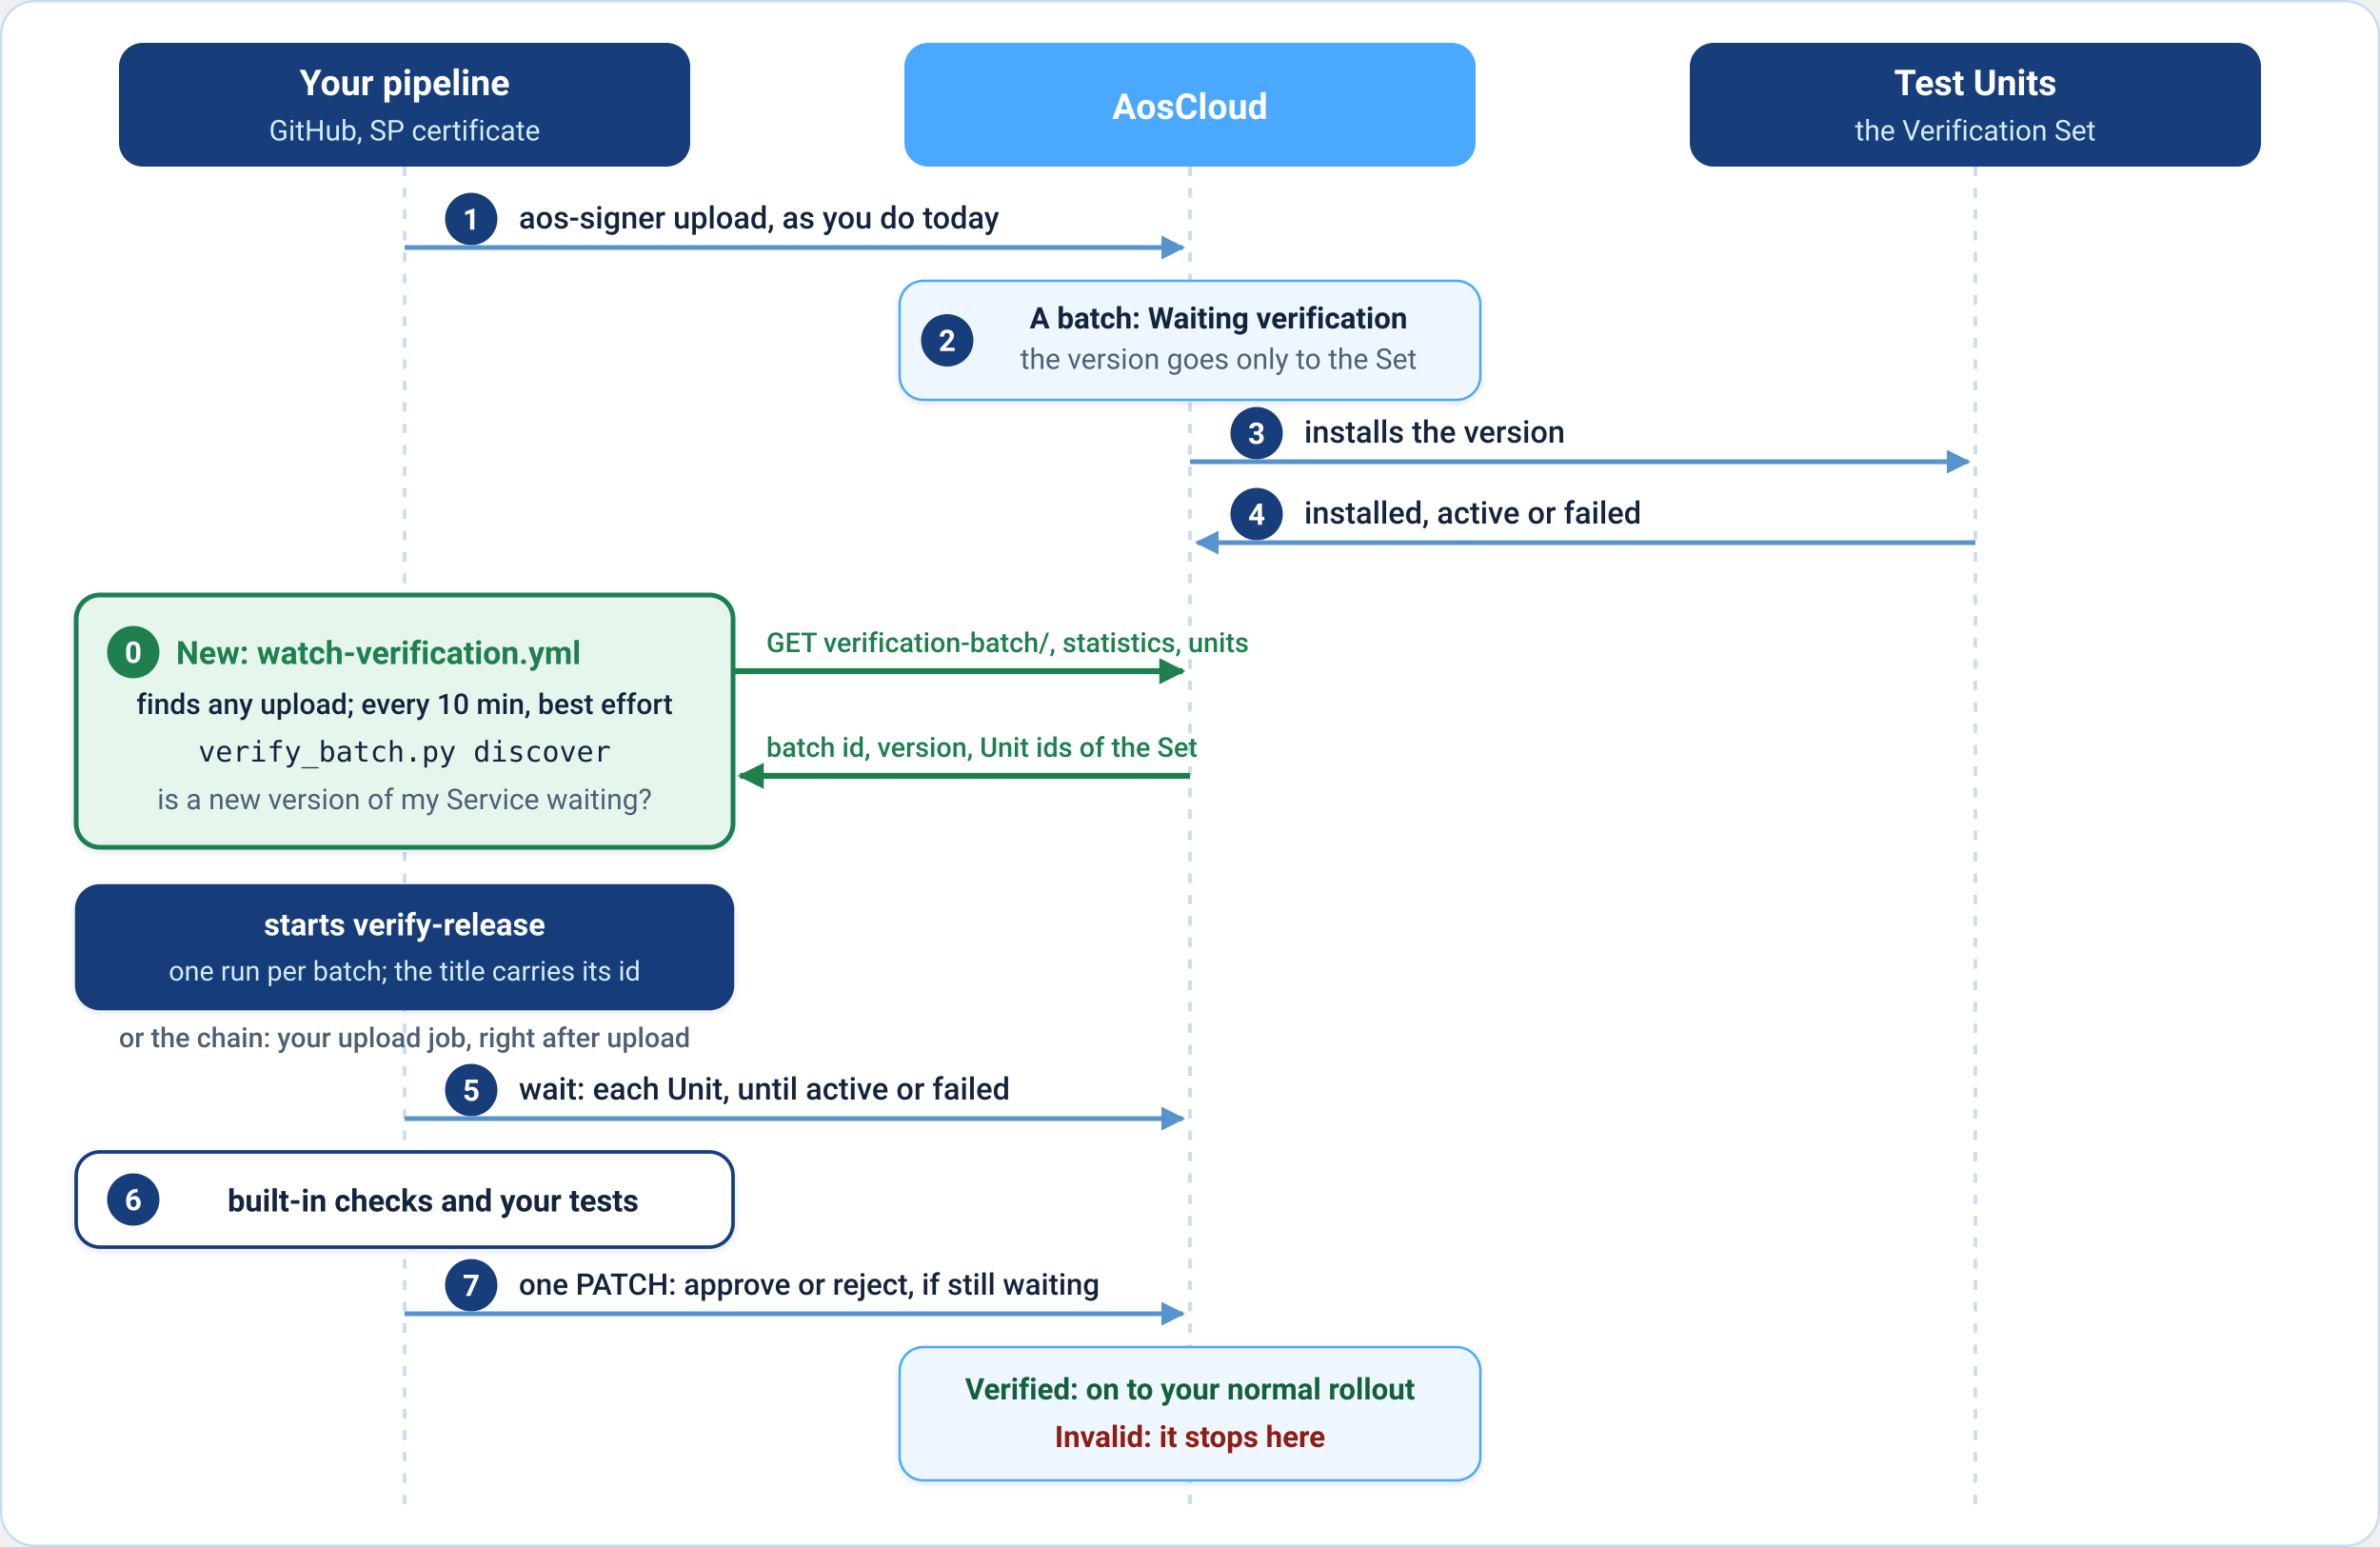
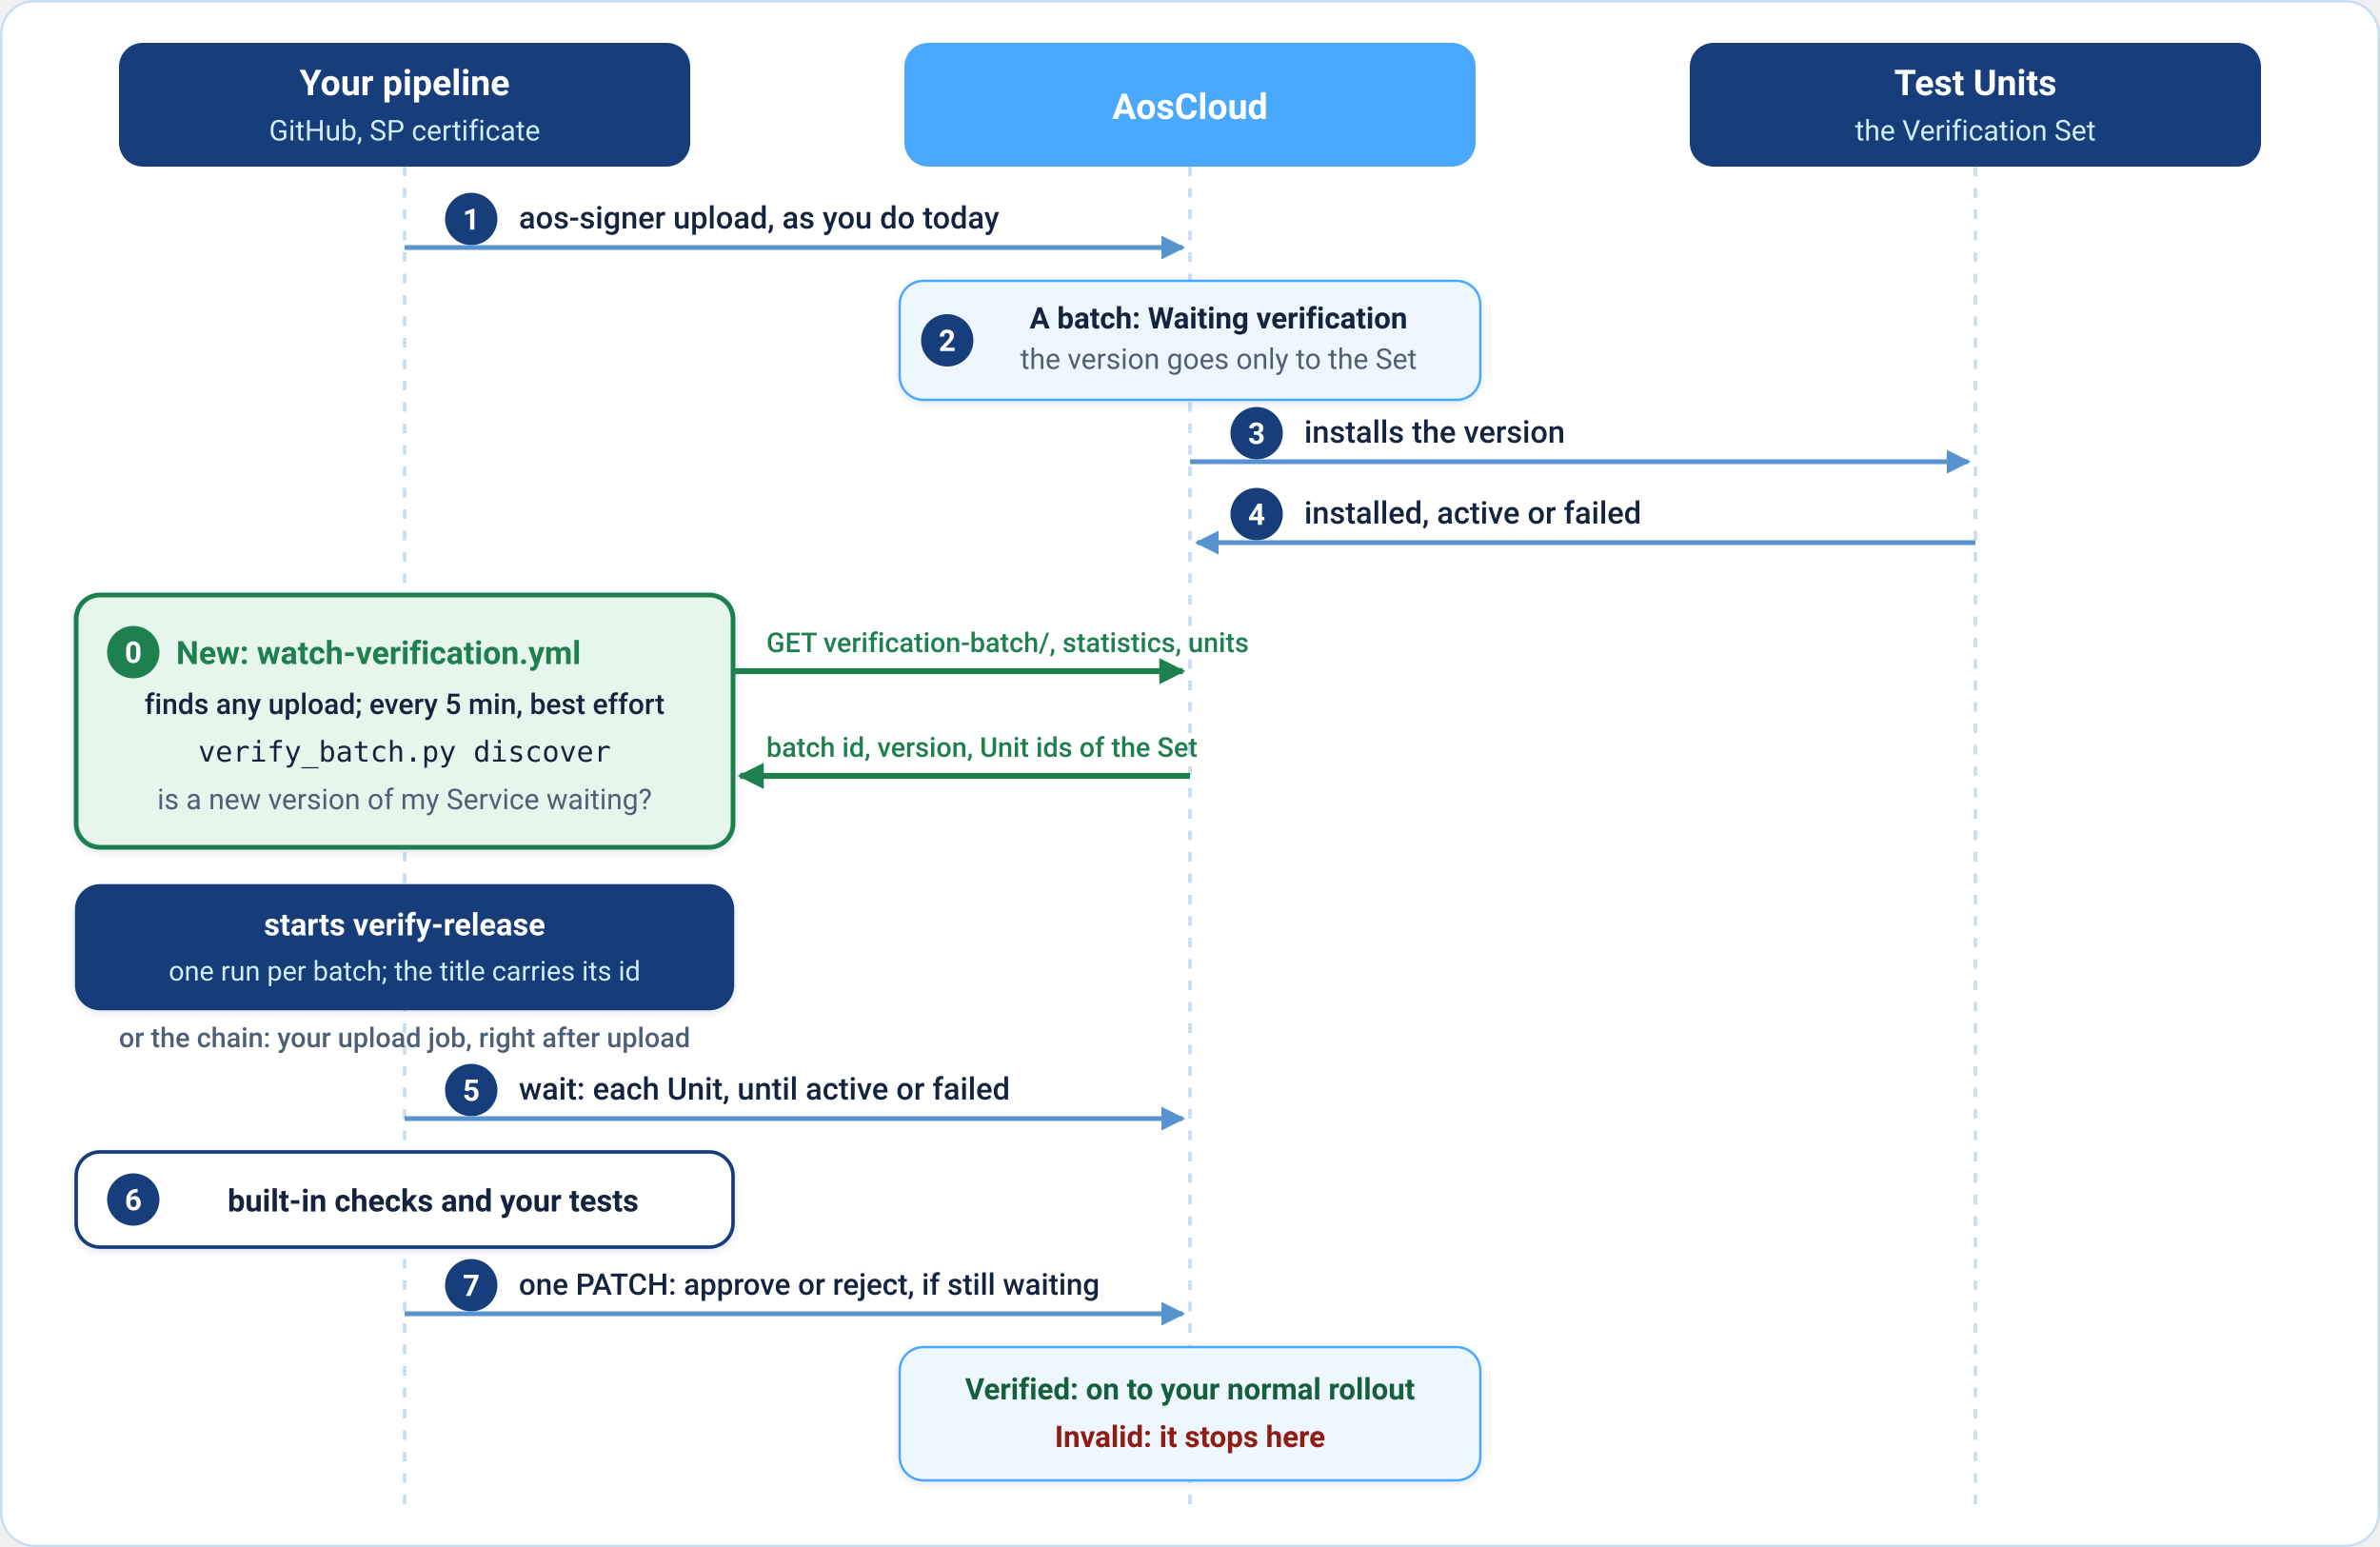
- <svg xmlns="http://www.w3.org/2000/svg" viewBox="0 0 1000 650" width="1000" height="650" font-family="Roboto, -apple-system, 'Segoe UI', 'Helvetica Neue', Arial, sans-serif" role="img" aria-label="How the pipeline knows it is time. 1, your upload job uploads a version. 2, AosCloud makes a batch that waits for verification. 3 and 4, the version goes to the test Units, and they report installed and active, or failed. 0, new: every 10 minutes the watch asks AosCloud whether a new version waits, and gets the batch id, the version and the Unit ids of the Verification Set; it starts one verify-release run per batch. 5, wait checks each Unit until active or failed. 6, the built-in checks and your tests run. 7, one PATCH approves or rejects, only if the batch still waits: Verified goes on to your normal rollout, Invalid stops.">
+ <svg xmlns="http://www.w3.org/2000/svg" viewBox="0 0 1000 650" width="1000" height="650" font-family="Roboto, -apple-system, 'Segoe UI', 'Helvetica Neue', Arial, sans-serif" role="img" aria-label="How the pipeline knows it is time. 1, your upload job uploads a version. 2, AosCloud makes a batch that waits for verification. 3 and 4, the version goes to the test Units, and they report installed and active, or failed. 0, new: every 5 minutes the watch asks AosCloud whether a new version waits, and gets the batch id, the version and the Unit ids of the Verification Set; it starts one verify-release run per batch. 5, wait checks each Unit until active or failed. 6, the built-in checks and your tests run. 7, one PATCH approves or rejects, only if the batch still waits: Verified goes on to your normal rollout, Invalid stops.">
  <defs>
    <marker id="ah" viewBox="0 0 10 10" refX="9" refY="5" markerUnits="userSpaceOnUse" markerWidth="10" markerHeight="10" orient="auto-start-reverse">
      <path d="M0,0 L10,5 L0,10 z" fill="#5793CE" />
    </marker>
    <marker id="ag" viewBox="0 0 10 10" refX="9" refY="5" markerUnits="userSpaceOnUse" markerWidth="11" markerHeight="11" orient="auto-start-reverse">
      <path d="M0,0 L10,5 L0,10 z" fill="#1E7F4F" />
    </marker>
    <filter id="sh" x="-10%" y="-10%" width="120%" height="130%">
      <feDropShadow dx="0" dy="1" stdDeviation="1.5" flood-color="#173D7A" flood-opacity="0.12" />
    </filter>
  </defs>
  <rect x="0.5" y="0.5" width="999" height="649" rx="14" fill="#ffffff" stroke="#C9DDF0" />
  <line x1="170" y1="70" x2="170" y2="632" stroke="#C9DDF0" stroke-width="1.5" stroke-dasharray="4 5" />
  <rect x="50" y="18" width="240" height="52" rx="10" fill="#173D7A" />
  <text x="170" y="40" font-size="15" font-weight="700" fill="#fff" text-anchor="middle">Your pipeline</text>
  <text x="170" y="59" font-size="12" font-weight="400" fill="#D2EDFF" text-anchor="middle">GitHub, SP certificate</text>
  <line x1="500" y1="70" x2="500" y2="632" stroke="#C9DDF0" stroke-width="1.5" stroke-dasharray="4 5" />
  <rect x="380" y="18" width="240" height="52" rx="10" fill="#4AA8FF" />
  <text x="500" y="50" font-size="15" font-weight="700" fill="#fff" text-anchor="middle">AosCloud</text>
  <line x1="830" y1="70" x2="830" y2="632" stroke="#C9DDF0" stroke-width="1.5" stroke-dasharray="4 5" />
  <rect x="710" y="18" width="240" height="52" rx="10" fill="#173D7A" />
  <text x="830" y="40" font-size="15" font-weight="700" fill="#fff" text-anchor="middle">Test Units</text>
  <text x="830" y="59" font-size="12" font-weight="400" fill="#D2EDFF" text-anchor="middle">the Verification Set</text>
  <circle cx="198" cy="92" r="11" fill="#173D7A" />
  <text x="198" y="96.5" font-size="12.5" font-weight="700" fill="#fff" text-anchor="middle">1</text>
  <line x1="170" y1="104" x2="497" y2="104" stroke="#5793CE" stroke-width="2" marker-end="url(#ah)" />
  <text x="218" y="96" font-size="13" font-weight="500" fill="#14243F" text-anchor="start">aos-signer upload, as you do today</text>
  <g filter="url(#sh)">
    <rect x="378" y="118" width="244" height="50" rx="10" fill="#EEF7FF" stroke="#4AA8FF" stroke-width="1" />
  </g>
  <circle cx="398" cy="143" r="11" fill="#173D7A" />
  <text x="398" y="147.5" font-size="12.5" font-weight="700" fill="#fff" text-anchor="middle">2</text>
  <text x="512" y="138" font-size="12.5" font-weight="700" fill="#14243F" text-anchor="middle">A batch: Waiting verification</text>
  <text x="512" y="155" font-size="12" font-weight="400" fill="#4F5F75" text-anchor="middle">the version goes only to the Set</text>
  <circle cx="528" cy="182" r="11" fill="#173D7A" />
  <text x="528" y="186.5" font-size="12.5" font-weight="700" fill="#fff" text-anchor="middle">3</text>
  <line x1="500" y1="194" x2="827" y2="194" stroke="#5793CE" stroke-width="2" marker-end="url(#ah)" />
  <text x="548" y="186" font-size="13" font-weight="500" fill="#14243F" text-anchor="start">installs the version</text>
  <circle cx="528" cy="216" r="11" fill="#173D7A" />
  <text x="528" y="220.5" font-size="12.5" font-weight="700" fill="#fff" text-anchor="middle">4</text>
  <line x1="830" y1="228" x2="503" y2="228" stroke="#5793CE" stroke-width="2" marker-end="url(#ah)" />
  <text x="548" y="220" font-size="13" font-weight="500" fill="#14243F" text-anchor="start">installed, active or failed</text>
  <g filter="url(#sh)">
    <rect x="32" y="250" width="276" height="106" rx="10" fill="#E6F6EC" stroke="#1E7F4F" stroke-width="2" />
  </g>
  <circle cx="56" cy="274" r="11" fill="#1E7F4F" />
  <text x="56" y="278.5" font-size="12.5" font-weight="700" fill="#fff" text-anchor="middle">0</text>
  <text x="74" y="279" font-size="13.5" font-weight="700" fill="#1E7F4F" text-anchor="start">New: watch-verification.yml</text>
-   <text x="170" y="300" font-size="12" font-weight="500" fill="#14243F" text-anchor="middle">finds any upload; every 10 min, best effort</text>
+   <text x="170" y="300" font-size="12" font-weight="500" fill="#14243F" text-anchor="middle">finds any upload; every 5 min, best effort</text>
  <text x="170" y="320" font-size="12" font-weight="400" fill="#14243F" text-anchor="middle" font-family="ui-monospace, SFMono-Regular, Menlo, Consolas, monospace">verify_batch.py discover</text>
  <text x="170" y="340" font-size="12" font-weight="400" fill="#4F5F75" text-anchor="middle">is a new version of my Service waiting?</text>
  <line x1="308" y1="282" x2="497" y2="282" stroke="#1E7F4F" stroke-width="2.5" marker-end="url(#ag)" />
  <text x="322" y="274" font-size="11.5" font-weight="500" fill="#1E7F4F" text-anchor="start">GET verification-batch/, statistics, units</text>
  <line x1="500" y1="326" x2="311" y2="326" stroke="#1E7F4F" stroke-width="2.5" marker-end="url(#ag)" />
  <text x="322" y="318" font-size="11.5" font-weight="500" fill="#1E7F4F" text-anchor="start">batch id, version, Unit ids of the Set</text>
  <g filter="url(#sh)">
    <rect x="32" y="372" width="276" height="52" rx="10" fill="#173D7A" stroke="#173D7A" stroke-width="1" />
  </g>
  <text x="170" y="393" font-size="13" font-weight="700" fill="#fff" text-anchor="middle">starts verify-release</text>
  <text x="170" y="412" font-size="11.5" font-weight="400" fill="#D2EDFF" text-anchor="middle">one run per batch; the title carries its id</text>
  <text x="170" y="440" font-size="11.5" font-weight="500" fill="#4F5F75" text-anchor="middle">or the chain: your upload job, right after upload</text>
  <circle cx="198" cy="458" r="11" fill="#173D7A" />
  <text x="198" y="462.5" font-size="12.5" font-weight="700" fill="#fff" text-anchor="middle">5</text>
  <line x1="170" y1="470" x2="497" y2="470" stroke="#5793CE" stroke-width="2" marker-end="url(#ah)" />
  <text x="218" y="462" font-size="13" font-weight="500" fill="#14243F" text-anchor="start">wait: each Unit, until active or failed</text>
  <g filter="url(#sh)">
    <rect x="32" y="484" width="276" height="40" rx="10" fill="#fff" stroke="#173D7A" stroke-width="1.5" />
  </g>
  <circle cx="56" cy="504" r="11" fill="#173D7A" />
  <text x="56" y="508.5" font-size="12.5" font-weight="700" fill="#fff" text-anchor="middle">6</text>
  <text x="182" y="509" font-size="13" font-weight="600" fill="#14243F" text-anchor="middle">built-in checks and your tests</text>
  <circle cx="198" cy="540" r="11" fill="#173D7A" />
  <text x="198" y="544.5" font-size="12.5" font-weight="700" fill="#fff" text-anchor="middle">7</text>
  <line x1="170" y1="552" x2="497" y2="552" stroke="#5793CE" stroke-width="2" marker-end="url(#ah)" />
  <text x="218" y="544" font-size="12.5" font-weight="500" fill="#14243F" text-anchor="start">one PATCH: approve or reject, if still waiting</text>
  <g filter="url(#sh)">
    <rect x="378" y="566" width="244" height="56" rx="10" fill="#EEF7FF" stroke="#4AA8FF" stroke-width="1" />
  </g>
  <text x="500" y="588" font-size="12.5" font-weight="700" fill="#14603A" text-anchor="middle">Verified: on to your normal rollout</text>
  <text x="500" y="608" font-size="12.5" font-weight="700" fill="#8F1D13" text-anchor="middle">Invalid: it stops here</text>
</svg>
